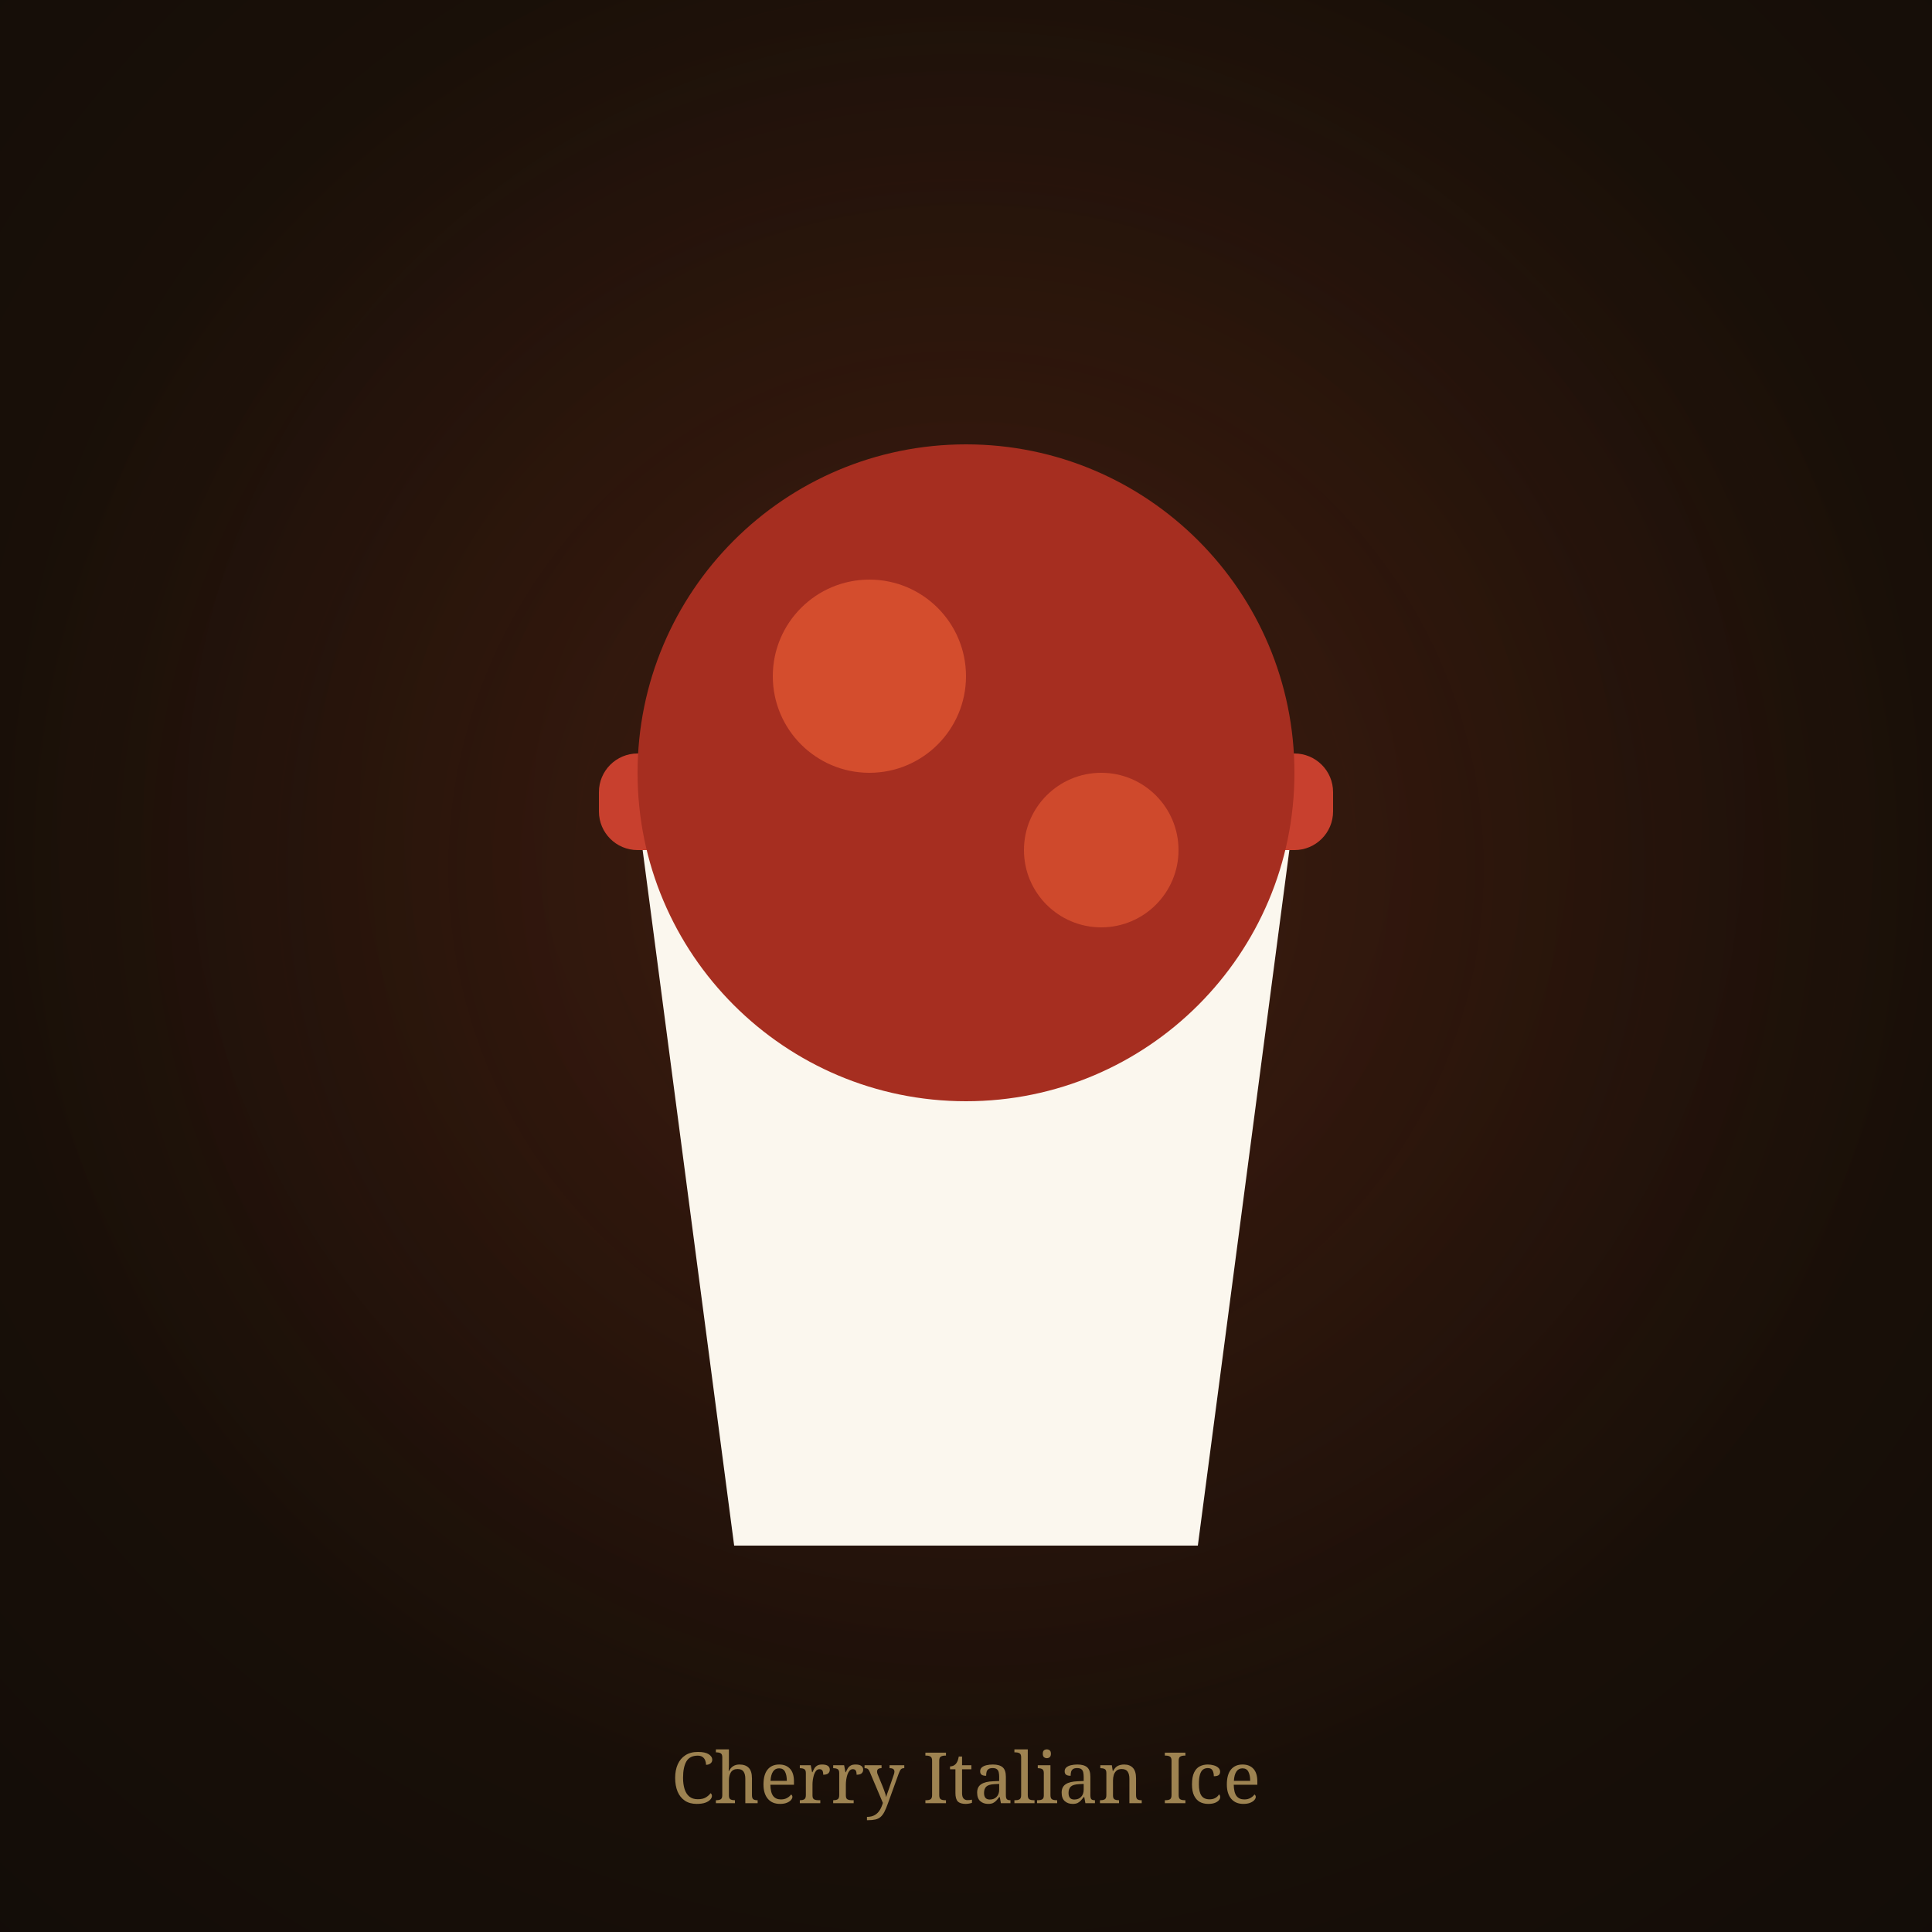
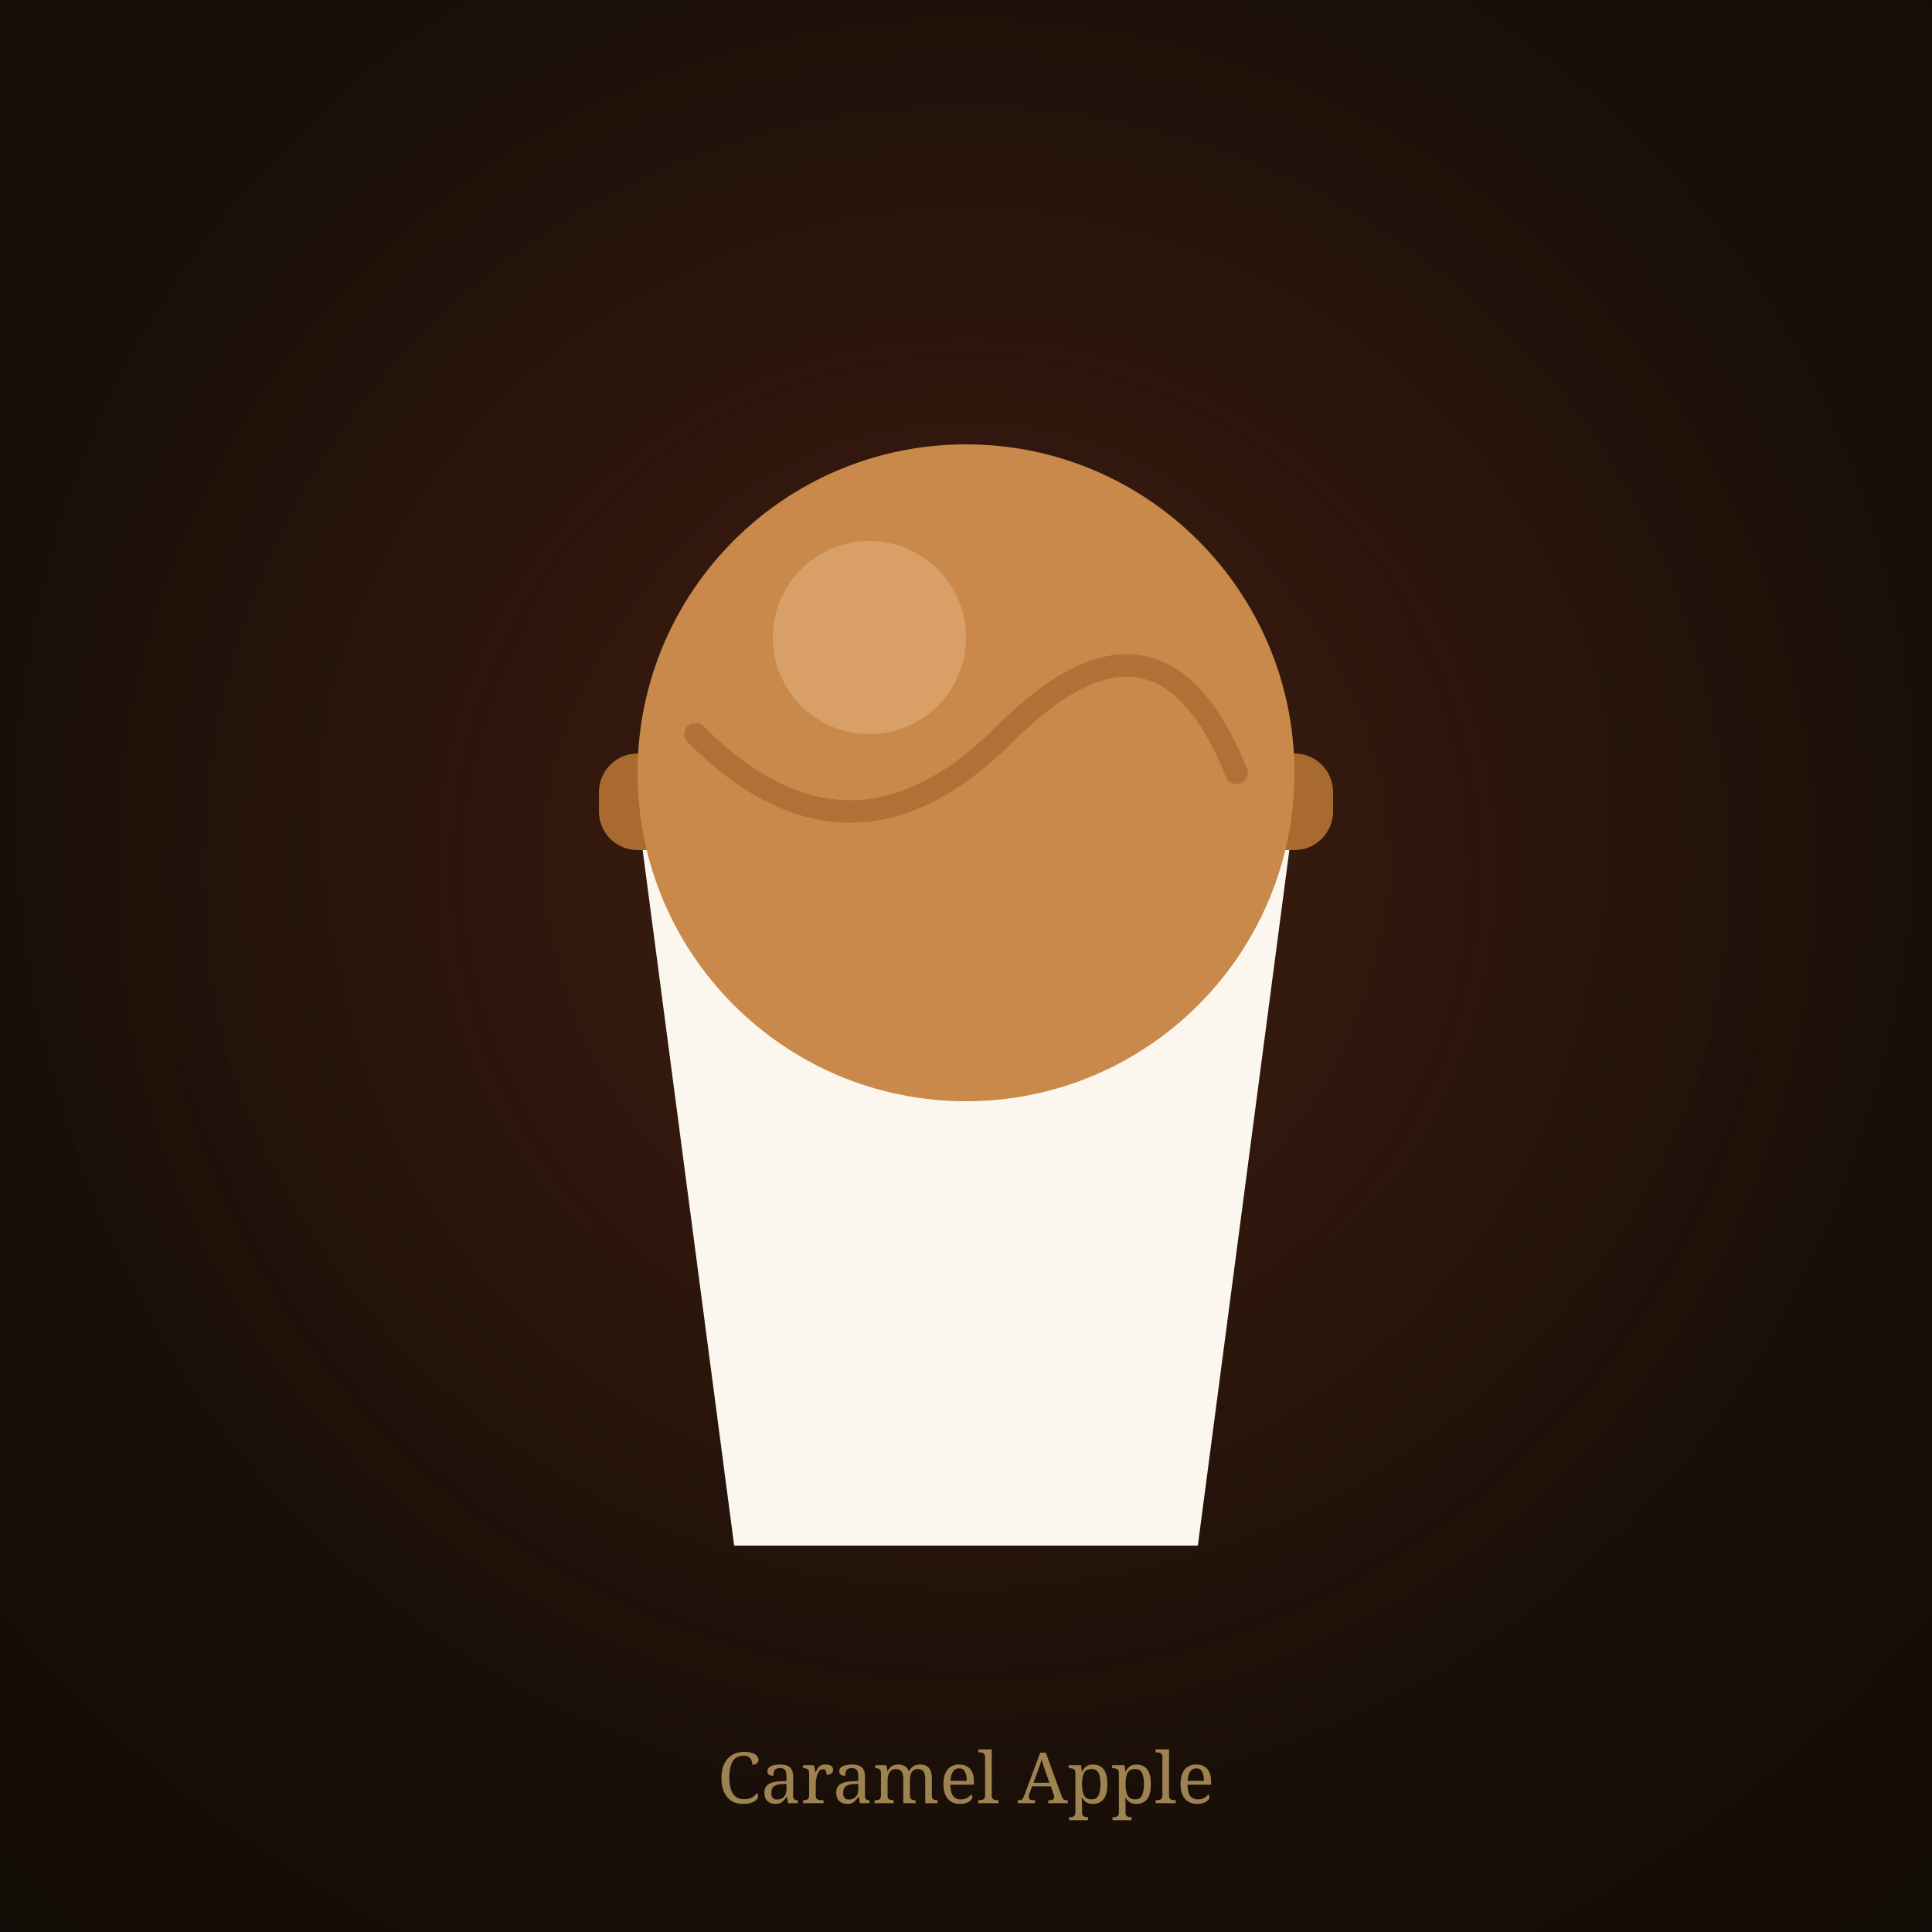
<svg xmlns="http://www.w3.org/2000/svg" width="600" height="600" viewBox="0 0 600 600">
  <defs>
    <radialGradient id="bg" cx="50%" cy="42%" r="80%">
      <stop offset="0%" stop-color="#241509" />
      <stop offset="100%" stop-color="#120C08" />
    </radialGradient>
    <radialGradient id="halo" cx="50%" cy="45%" r="50%">
      <stop offset="0%" stop-color="#C8402E" stop-opacity="0.18" />
      <stop offset="100%" stop-color="#C8402E" stop-opacity="0" />
    </radialGradient>
  </defs>
  <rect width="600" height="600" fill="url(#bg)" />
  <rect width="600" height="600" fill="url(#halo)" />
  <path d="M198 252 L402 252 L372 480 L228 480 Z" fill="#FBF7EE" />
-   <rect x="186" y="234" width="228" height="30" rx="12" fill="#C8402E" />
-   <circle cx="300" cy="240" r="102" fill="#A62E20" />
-   <circle cx="270" cy="210" r="30" fill="#D9502F" opacity="0.9" />
-   <circle cx="342" cy="264" r="24" fill="#D9502F" opacity="0.8" />
-   <text x="300" y="560" text-anchor="middle" font-family="Georgia, serif" font-size="22" fill="#C9A96A" opacity="0.75">Cherry Italian Ice</text>
+   <rect x="186" y="234" width="228" height="30" rx="12" fill="#A96A2F" />
+   <circle cx="300" cy="240" r="102" fill="#C8894B" />
+   <path d="M216 228 Q264 276 312 228 T384 240" stroke="#A96A2F" stroke-width="7" stroke-linecap="round" fill="none" opacity="0.75" />
+   <circle cx="270" cy="198" r="30" fill="#D9A36A" opacity="0.9" />
+   <text x="300" y="560" text-anchor="middle" font-family="Georgia, serif" font-size="22" fill="#C9A96A" opacity="0.75">Caramel Apple</text>
</svg>
